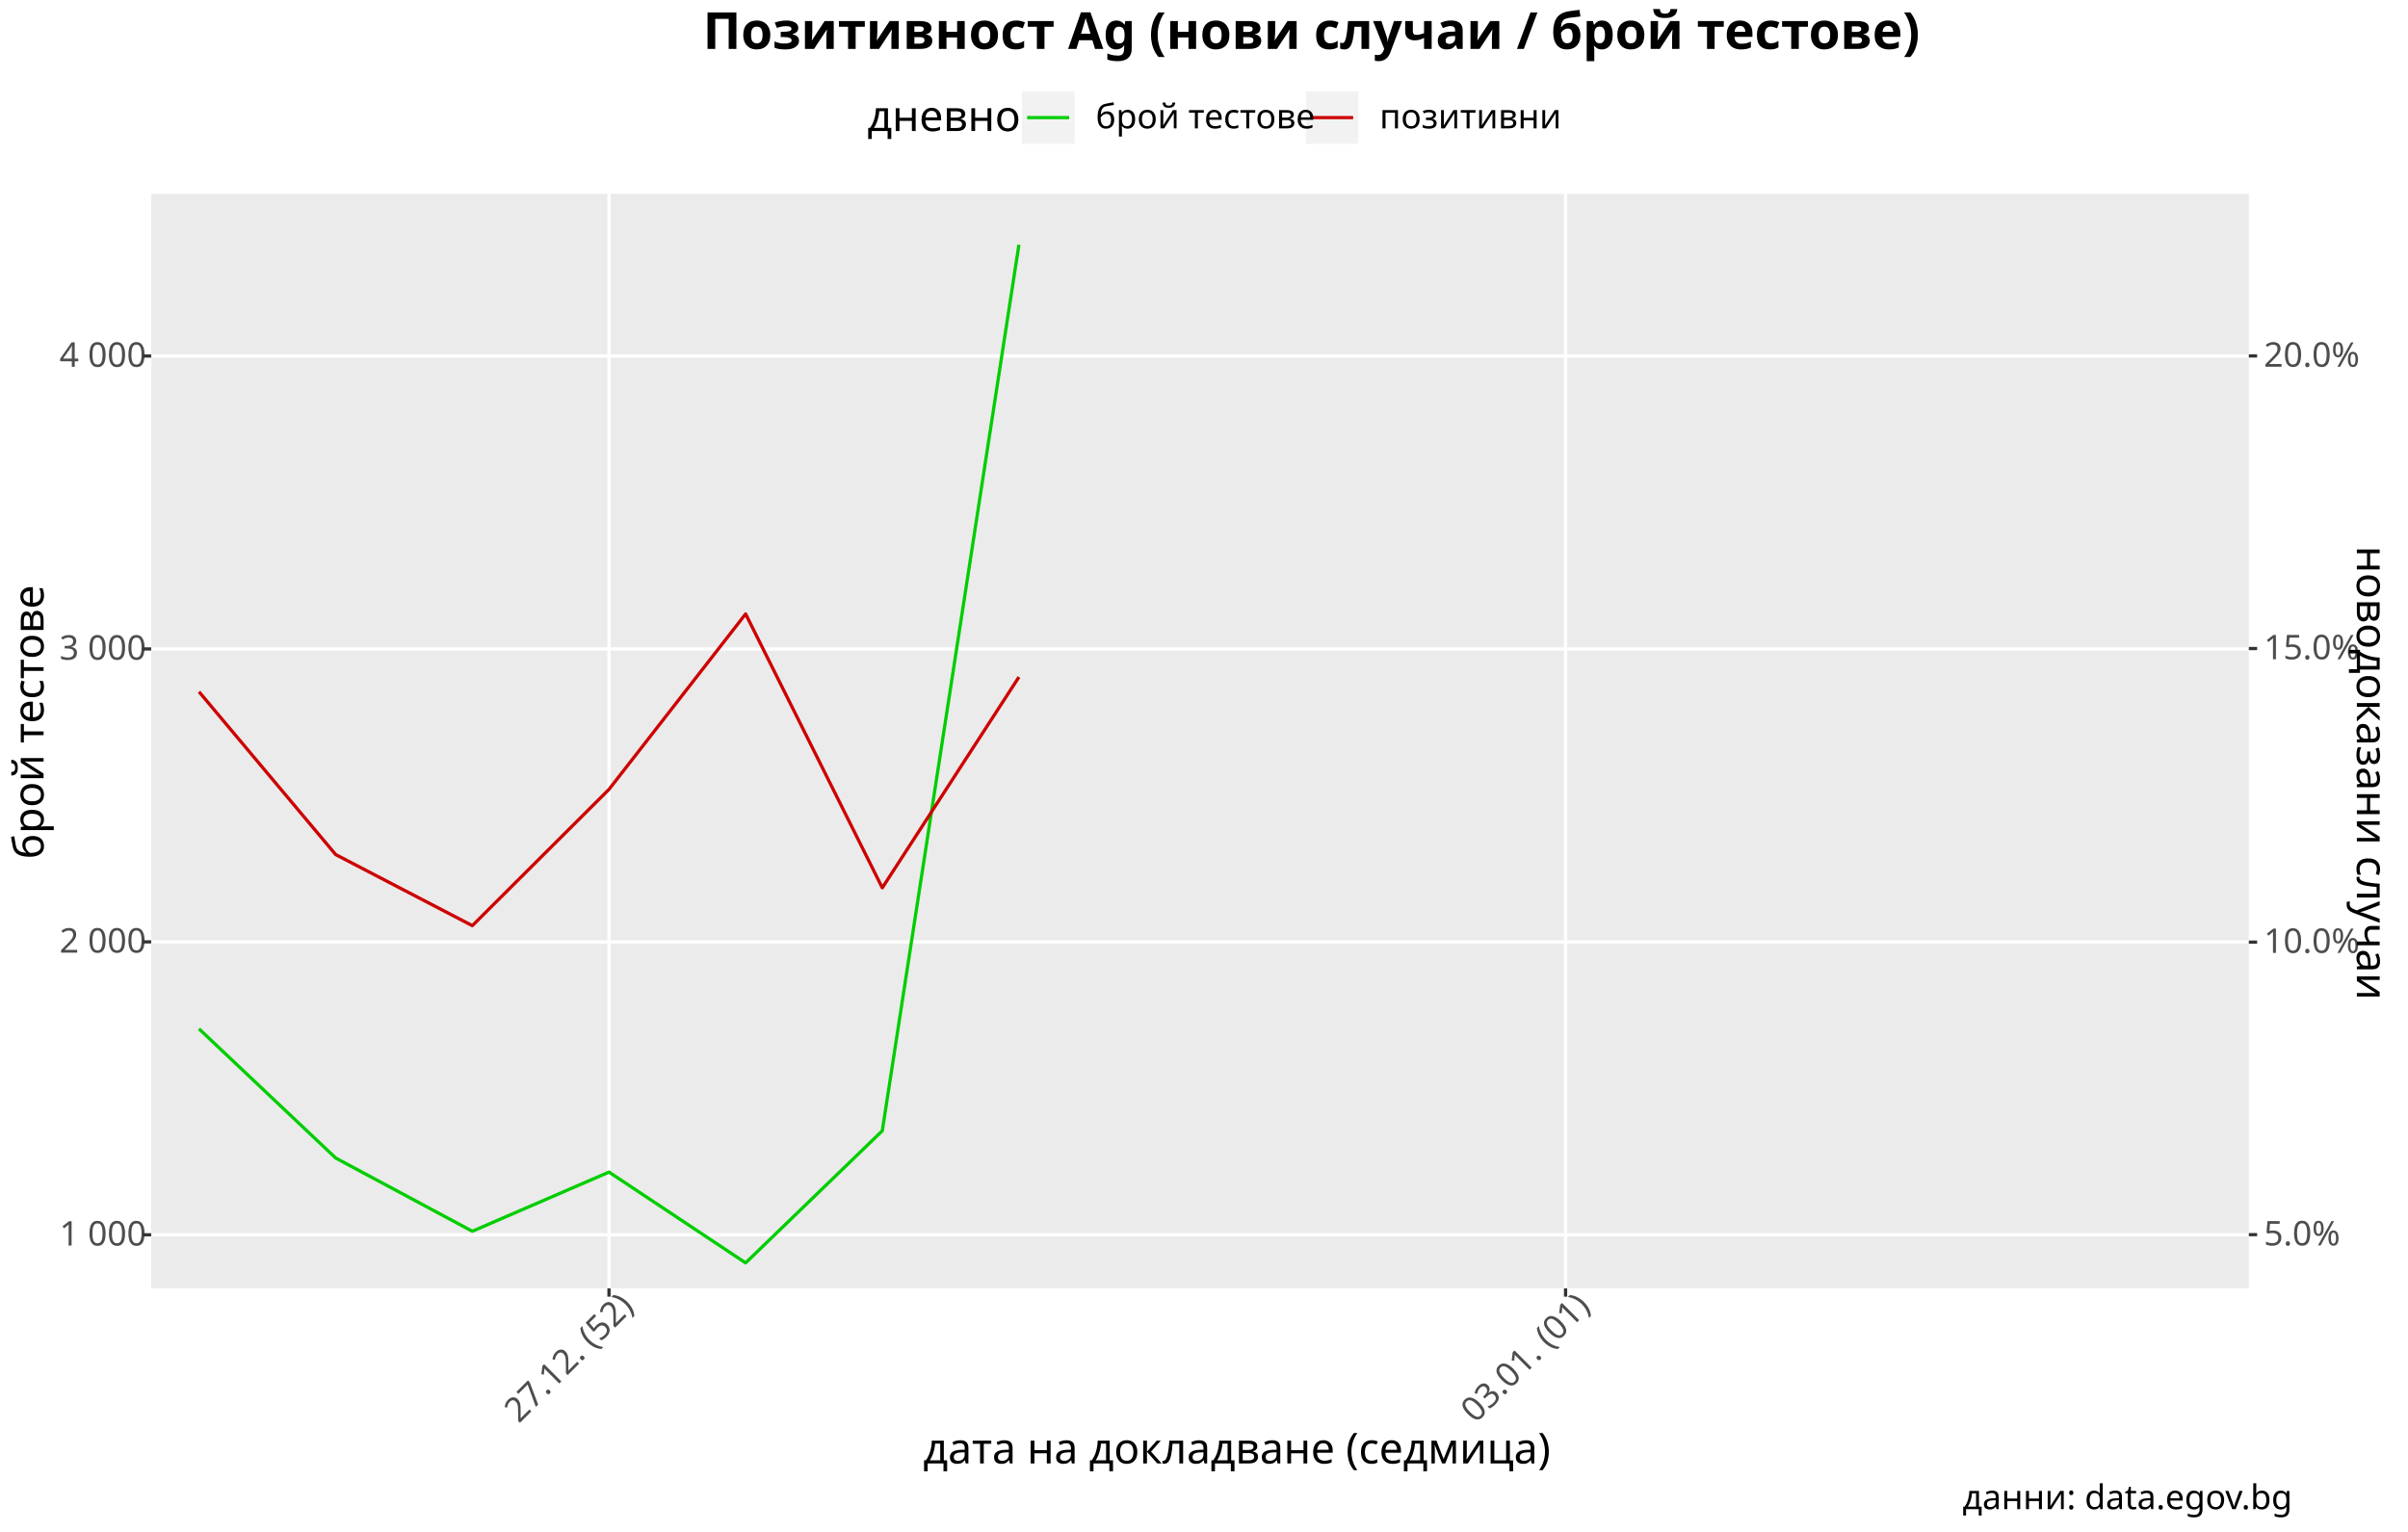
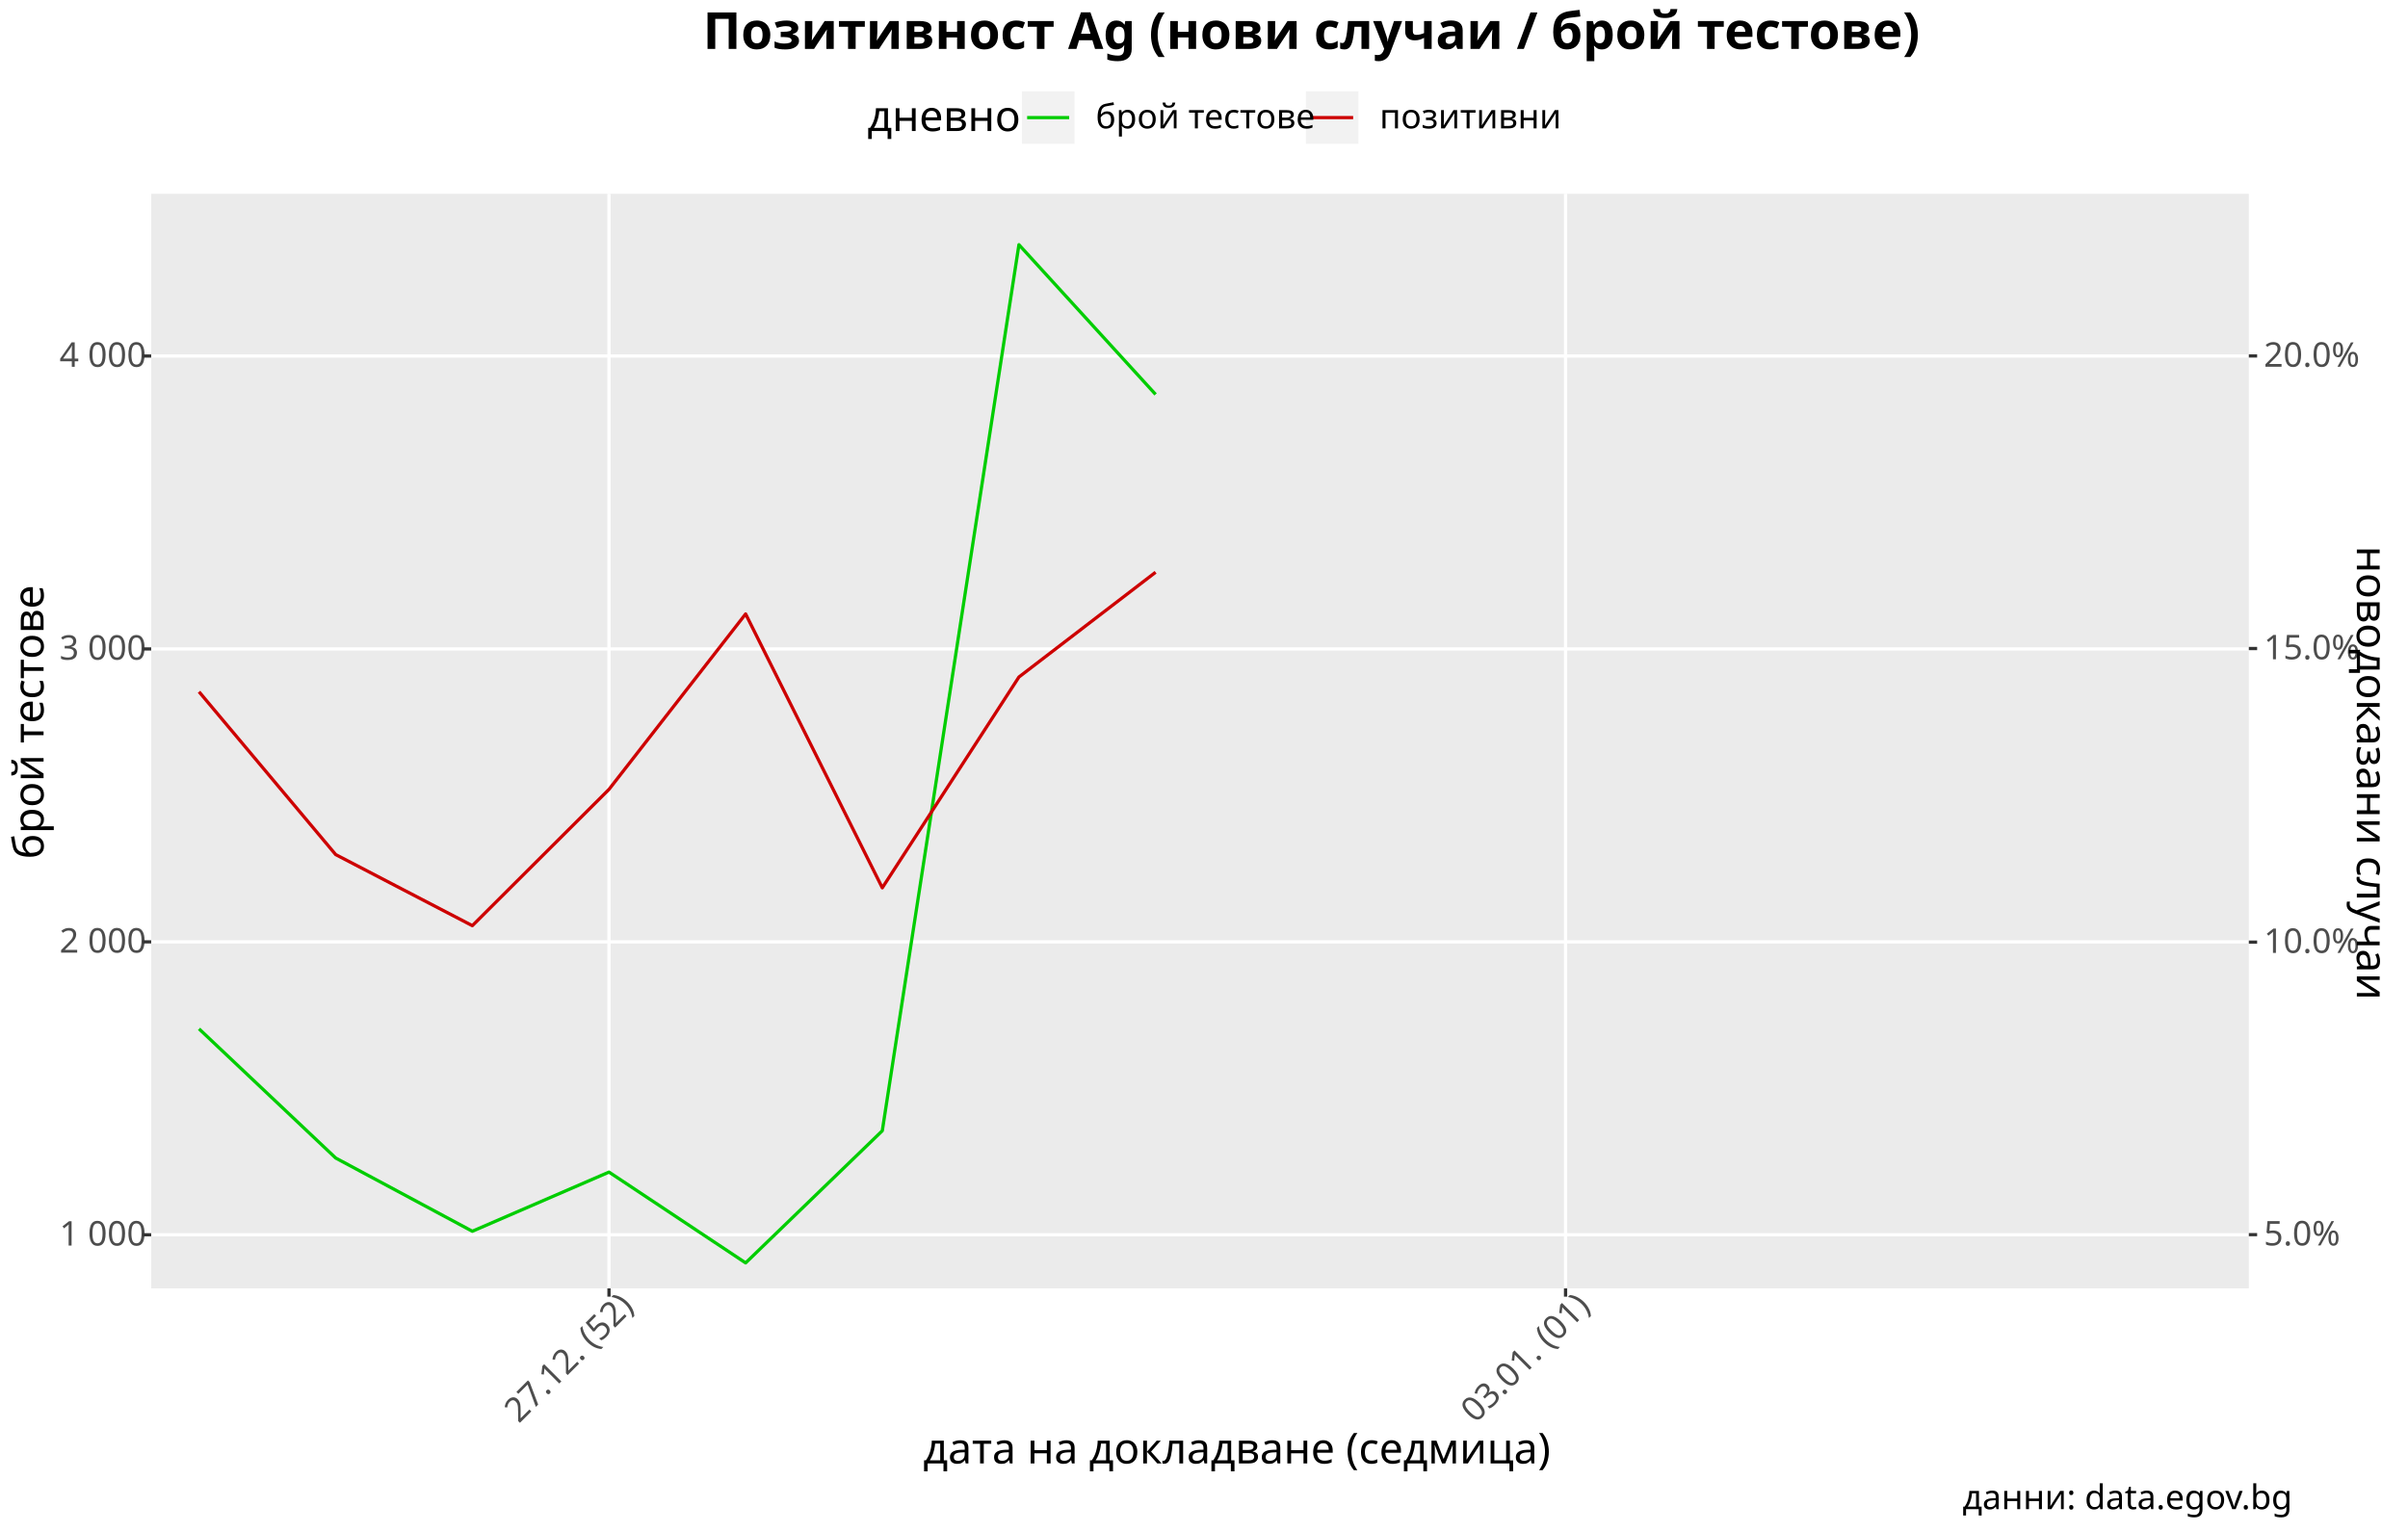
<svg xmlns="http://www.w3.org/2000/svg" viewBox="0 0 792.00 504.00">
  <defs>
    <style type="text/css">
    line, polyline, polygon, path, rect, circle {
      fill: none;
      stroke: #000000;
      stroke-linecap: round;
      stroke-linejoin: round;
      stroke-miterlimit: 10.00;
    }
  </style>
  </defs>
  <rect width="100%" height="100%" style="stroke: none; fill: #FFFFFF;" />
  <rect x="0.00" y="0.00" width="792.00" height="504.00" style="stroke-width: 1.07; stroke: #FFFFFF; fill: #FFFFFF;" />
  <defs>
    <clipPath id="cpNDkuNzN8NzM5LjY1fDQyMy44N3w2My43Nw==">
      <rect x="49.73" y="63.77" width="689.92" height="360.10" />
    </clipPath>
  </defs>
  <rect x="49.73" y="63.77" width="689.92" height="360.10" style="stroke-width: 1.07; stroke: none; fill: #EBEBEB;" clip-path="url(#cpNDkuNzN8NzM5LjY1fDQyMy44N3w2My43Nw==)" />
  <polyline points="49.73,406.24 739.65,406.24 " style="stroke-width: 1.07; stroke: #FFFFFF; stroke-linecap: butt;" clip-path="url(#cpNDkuNzN8NzM5LjY1fDQyMy44N3w2My43Nw==)" />
  <polyline points="49.73,309.87 739.65,309.87 " style="stroke-width: 1.07; stroke: #FFFFFF; stroke-linecap: butt;" clip-path="url(#cpNDkuNzN8NzM5LjY1fDQyMy44N3w2My43Nw==)" />
  <polyline points="49.73,213.50 739.65,213.50 " style="stroke-width: 1.07; stroke: #FFFFFF; stroke-linecap: butt;" clip-path="url(#cpNDkuNzN8NzM5LjY1fDQyMy44N3w2My43Nw==)" />
  <polyline points="49.73,117.13 739.65,117.13 " style="stroke-width: 1.07; stroke: #FFFFFF; stroke-linecap: butt;" clip-path="url(#cpNDkuNzN8NzM5LjY1fDQyMy44N3w2My43Nw==)" />
  <polyline points="200.30,423.87 200.30,63.77 " style="stroke-width: 1.07; stroke: #FFFFFF; stroke-linecap: butt;" clip-path="url(#cpNDkuNzN8NzM5LjY1fDQyMy44N3w2My43Nw==)" />
  <polyline points="514.92,423.87 514.92,63.77 " style="stroke-width: 1.07; stroke: #FFFFFF; stroke-linecap: butt;" clip-path="url(#cpNDkuNzN8NzM5LjY1fDQyMy44N3w2My43Nw==)" />
-   <polyline points="65.46,338.49 110.41,380.99 155.35,405.08 200.30,385.62 245.24,415.49 290.19,372.03 335.13,80.51 " style="stroke-width: 1.07; stroke: #00CD00; stroke-linecap: butt;" clip-path="url(#cpNDkuNzN8NzM5LjY1fDQyMy44N3w2My43Nw==)" />
-   <polyline points="65.46,227.59 110.41,281.16 155.35,304.54 200.30,259.70 245.24,201.99 290.19,292.09 335.13,222.74 " style="stroke-width: 1.07; stroke: #CD0000; stroke-linecap: butt;" clip-path="url(#cpNDkuNzN8NzM5LjY1fDQyMy44N3w2My43Nw==)" />
+   <polyline points="65.46,338.49 110.41,380.99 155.35,405.08 200.30,385.62 245.24,415.49 290.19,372.03 335.13,80.51 380.08,129.76 " style="stroke-width: 1.07; stroke: #00CD00; stroke-linecap: butt;" clip-path="url(#cpNDkuNzN8NzM5LjY1fDQyMy44N3w2My43Nw==)" />
+   <polyline points="65.46,227.59 110.41,281.16 155.35,304.54 200.30,259.70 245.24,201.99 290.19,292.09 335.13,222.74 380.08,188.27 " style="stroke-width: 1.07; stroke: #CD0000; stroke-linecap: butt;" clip-path="url(#cpNDkuNzN8NzM5LjY1fDQyMy44N3w2My43Nw==)" />
  <defs>
    <clipPath id="cpMC4wMHw3OTIuMDB8NTA0LjAwfDAuMDA=">
      <rect x="0.00" y="0.00" width="792.00" height="504.00" />
    </clipPath>
  </defs>
  <g clip-path="url(#cpMC4wMHw3OTIuMDB8NTA0LjAwfDAuMDA=)">
    <text x="19.56" y="409.78" style="font-size: 11.20px; fill: #4D4D4D; font-family: Calibri;" textLength="25.24px" lengthAdjust="spacingAndGlyphs">1 000</text>
  </g>
  <g clip-path="url(#cpMC4wMHw3OTIuMDB8NTA0LjAwfDAuMDA=)">
    <text x="19.56" y="313.41" style="font-size: 11.20px; fill: #4D4D4D; font-family: Calibri;" textLength="25.24px" lengthAdjust="spacingAndGlyphs">2 000</text>
  </g>
  <g clip-path="url(#cpMC4wMHw3OTIuMDB8NTA0LjAwfDAuMDA=)">
    <text x="19.56" y="217.04" style="font-size: 11.20px; fill: #4D4D4D; font-family: Calibri;" textLength="25.24px" lengthAdjust="spacingAndGlyphs">3 000</text>
  </g>
  <g clip-path="url(#cpMC4wMHw3OTIuMDB8NTA0LjAwfDAuMDA=)">
    <text x="19.56" y="120.67" style="font-size: 11.20px; fill: #4D4D4D; font-family: Calibri;" textLength="25.24px" lengthAdjust="spacingAndGlyphs">4 000</text>
  </g>
  <polyline points="46.99,406.24 49.73,406.24 " style="stroke-width: 1.07; stroke: #333333; stroke-linecap: butt;" clip-path="url(#cpMC4wMHw3OTIuMDB8NTA0LjAwfDAuMDA=)" />
  <polyline points="46.99,309.87 49.73,309.87 " style="stroke-width: 1.07; stroke: #333333; stroke-linecap: butt;" clip-path="url(#cpMC4wMHw3OTIuMDB8NTA0LjAwfDAuMDA=)" />
  <polyline points="46.99,213.50 49.73,213.50 " style="stroke-width: 1.07; stroke: #333333; stroke-linecap: butt;" clip-path="url(#cpMC4wMHw3OTIuMDB8NTA0LjAwfDAuMDA=)" />
  <polyline points="46.99,117.13 49.73,117.13 " style="stroke-width: 1.07; stroke: #333333; stroke-linecap: butt;" clip-path="url(#cpMC4wMHw3OTIuMDB8NTA0LjAwfDAuMDA=)" />
  <polyline points="739.65,406.20 742.38,406.20 " style="stroke-width: 1.07; stroke: #333333; stroke-linecap: butt;" clip-path="url(#cpMC4wMHw3OTIuMDB8NTA0LjAwfDAuMDA=)" />
  <polyline points="739.65,309.96 742.38,309.96 " style="stroke-width: 1.07; stroke: #333333; stroke-linecap: butt;" clip-path="url(#cpMC4wMHw3OTIuMDB8NTA0LjAwfDAuMDA=)" />
  <polyline points="739.65,213.36 742.38,213.36 " style="stroke-width: 1.07; stroke: #333333; stroke-linecap: butt;" clip-path="url(#cpMC4wMHw3OTIuMDB8NTA0LjAwfDAuMDA=)" />
  <polyline points="739.65,117.11 742.38,117.11 " style="stroke-width: 1.07; stroke: #333333; stroke-linecap: butt;" clip-path="url(#cpMC4wMHw3OTIuMDB8NTA0LjAwfDAuMDA=)" />
  <g clip-path="url(#cpMC4wMHw3OTIuMDB8NTA0LjAwfDAuMDA=)">
    <text x="744.58" y="409.74" style="font-size: 11.20px; fill: #4D4D4D; font-family: Calibri;" textLength="22.19px" lengthAdjust="spacingAndGlyphs">5.0%</text>
  </g>
  <g clip-path="url(#cpMC4wMHw3OTIuMDB8NTA0LjAwfDAuMDA=)">
    <text x="744.58" y="313.50" style="font-size: 11.20px; fill: #4D4D4D; font-family: Calibri;" textLength="27.86px" lengthAdjust="spacingAndGlyphs">10.0%</text>
  </g>
  <g clip-path="url(#cpMC4wMHw3OTIuMDB8NTA0LjAwfDAuMDA=)">
    <text x="744.58" y="216.90" style="font-size: 11.20px; fill: #4D4D4D; font-family: Calibri;" textLength="27.86px" lengthAdjust="spacingAndGlyphs">15.0%</text>
  </g>
  <g clip-path="url(#cpMC4wMHw3OTIuMDB8NTA0LjAwfDAuMDA=)">
    <text x="744.58" y="120.65" style="font-size: 11.20px; fill: #4D4D4D; font-family: Calibri;" textLength="27.86px" lengthAdjust="spacingAndGlyphs">20.0%</text>
  </g>
  <polyline points="200.30,426.61 200.30,423.87 " style="stroke-width: 1.07; stroke: #333333; stroke-linecap: butt;" clip-path="url(#cpMC4wMHw3OTIuMDB8NTA0LjAwfDAuMDA=)" />
  <polyline points="514.92,426.61 514.92,423.87 " style="stroke-width: 1.07; stroke: #333333; stroke-linecap: butt;" clip-path="url(#cpMC4wMHw3OTIuMDB8NTA0LjAwfDAuMDA=)" />
  <g clip-path="url(#cpMC4wMHw3OTIuMDB8NTA0LjAwfDAuMDA=)">
    <text transform="translate(170.63,468.48) rotate(-45)" style="font-size: 11.20px; fill: #4D4D4D; font-family: Calibri;" textLength="49.04px" lengthAdjust="spacingAndGlyphs">27.12. (52)</text>
  </g>
  <g clip-path="url(#cpMC4wMHw3OTIuMDB8NTA0LjAwfDAuMDA=)">
    <text transform="translate(485.25,468.48) rotate(-45)" style="font-size: 11.20px; fill: #4D4D4D; font-family: Calibri;" textLength="49.04px" lengthAdjust="spacingAndGlyphs">03.01. (01)</text>
  </g>
  <g clip-path="url(#cpMC4wMHw3OTIuMDB8NTA0LjAwfDAuMDA=)">
    <text x="303.66" y="481.47" style="font-size: 14.00px; font-family: Calibri;" textLength="182.06px" lengthAdjust="spacingAndGlyphs">дата на докладване (седмица)</text>
  </g>
  <g clip-path="url(#cpMC4wMHw3OTIuMDB8NTA0LjAwfDAuMDA=)">
    <text transform="translate(14.33,282.67) rotate(-90)" style="font-size: 14.00px; font-family: Calibri;" textLength="77.71px" lengthAdjust="spacingAndGlyphs">брой тестове</text>
  </g>
  <g clip-path="url(#cpMC4wMHw3OTIuMDB8NTA0LjAwfDAuMDA=)">
    <text transform="translate(775.18,179.60) rotate(90)" style="font-size: 14.00px; font-family: Calibri;" textLength="128.43px" lengthAdjust="spacingAndGlyphs">новодоказани случаи</text>
  </g>
  <rect x="279.81" y="24.57" width="229.75" height="28.24" style="stroke-width: 1.07; stroke: none; fill: #FFFFFF;" clip-path="url(#cpMC4wMHw3OTIuMDB8NTA0LjAwfDAuMDA=)" />
  <g clip-path="url(#cpMC4wMHw3OTIuMDB8NTA0LjAwfDAuMDA=)">
    <text x="285.29" y="43.11" style="font-size: 14.00px; font-family: Calibri;" textLength="43.84px" lengthAdjust="spacingAndGlyphs">дневно</text>
  </g>
  <rect x="336.11" y="30.05" width="17.28" height="17.28" style="stroke-width: 1.07; stroke: none; fill: #F2F2F2;" clip-path="url(#cpMC4wMHw3OTIuMDB8NTA0LjAwfDAuMDA=)" />
  <line x1="337.83" y1="38.69" x2="351.66" y2="38.69" style="stroke-width: 1.07; stroke: #00CD00; stroke-linecap: butt;" clip-path="url(#cpMC4wMHw3OTIuMDB8NTA0LjAwfDAuMDA=)" />
  <rect x="429.50" y="30.05" width="17.28" height="17.28" style="stroke-width: 1.07; stroke: none; fill: #F2F2F2;" clip-path="url(#cpMC4wMHw3OTIuMDB8NTA0LjAwfDAuMDA=)" />
  <line x1="431.23" y1="38.69" x2="445.06" y2="38.69" style="stroke-width: 1.07; stroke: #CD0000; stroke-linecap: butt;" clip-path="url(#cpMC4wMHw3OTIuMDB8NTA0LjAwfDAuMDA=)" />
  <g clip-path="url(#cpMC4wMHw3OTIuMDB8NTA0LjAwfDAuMDA=)">
    <text x="360.36" y="42.23" style="font-size: 11.20px; font-family: Calibri;" textLength="62.17px" lengthAdjust="spacingAndGlyphs">брой тестове</text>
  </g>
  <g clip-path="url(#cpMC4wMHw3OTIuMDB8NTA0LjAwfDAuMDA=)">
    <text x="453.76" y="42.23" style="font-size: 11.20px; font-family: Calibri;" textLength="50.32px" lengthAdjust="spacingAndGlyphs">позитивни</text>
  </g>
  <g clip-path="url(#cpMC4wMHw3OTIuMDB8NTA0LjAwfDAuMDA=)">
    <text x="231.20" y="16.09" style="font-size: 16.80px; font-weight: bold; font-family: Calibri;" textLength="326.98px" lengthAdjust="spacingAndGlyphs">Позитивност Ag (нови случаи / брой тестове)</text>
  </g>
  <g clip-path="url(#cpMC4wMHw3OTIuMDB8NTA0LjAwfDAuMDA=)">
    <text x="645.48" y="496.52" style="font-size: 11.20px; font-family: Calibri;" textLength="94.16px" lengthAdjust="spacingAndGlyphs">данни: data.egov.bg</text>
  </g>
</svg>
